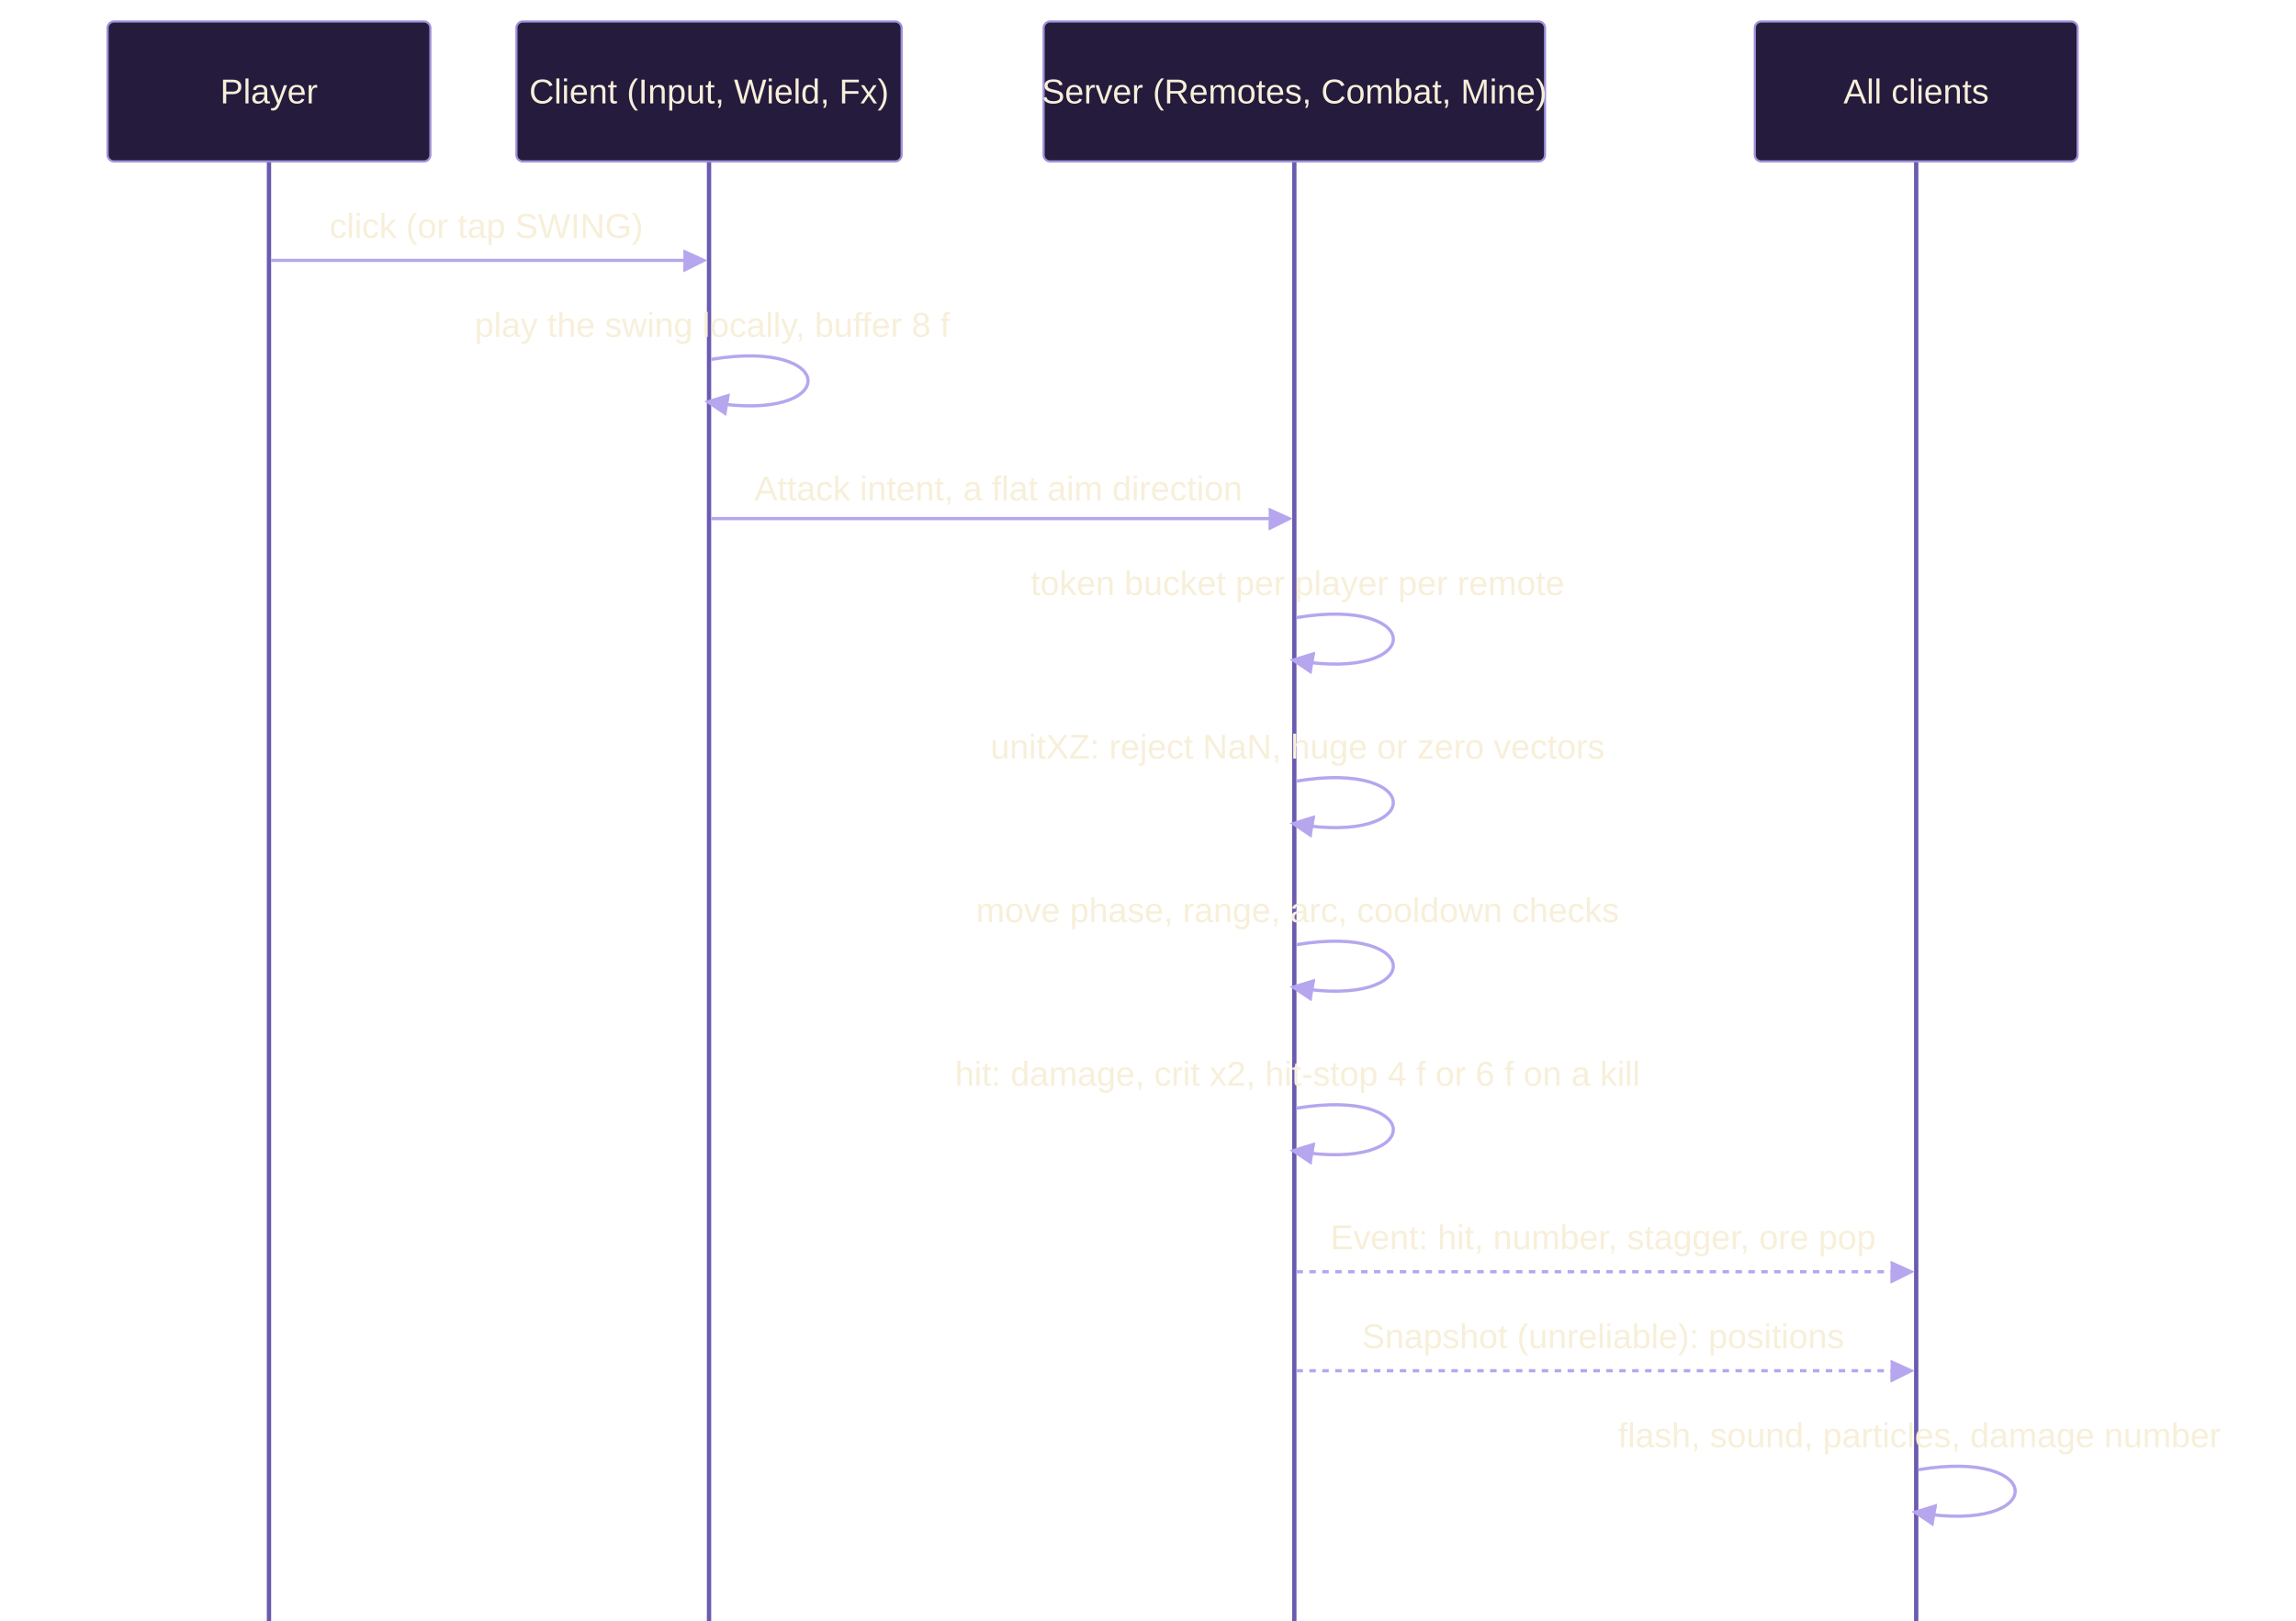
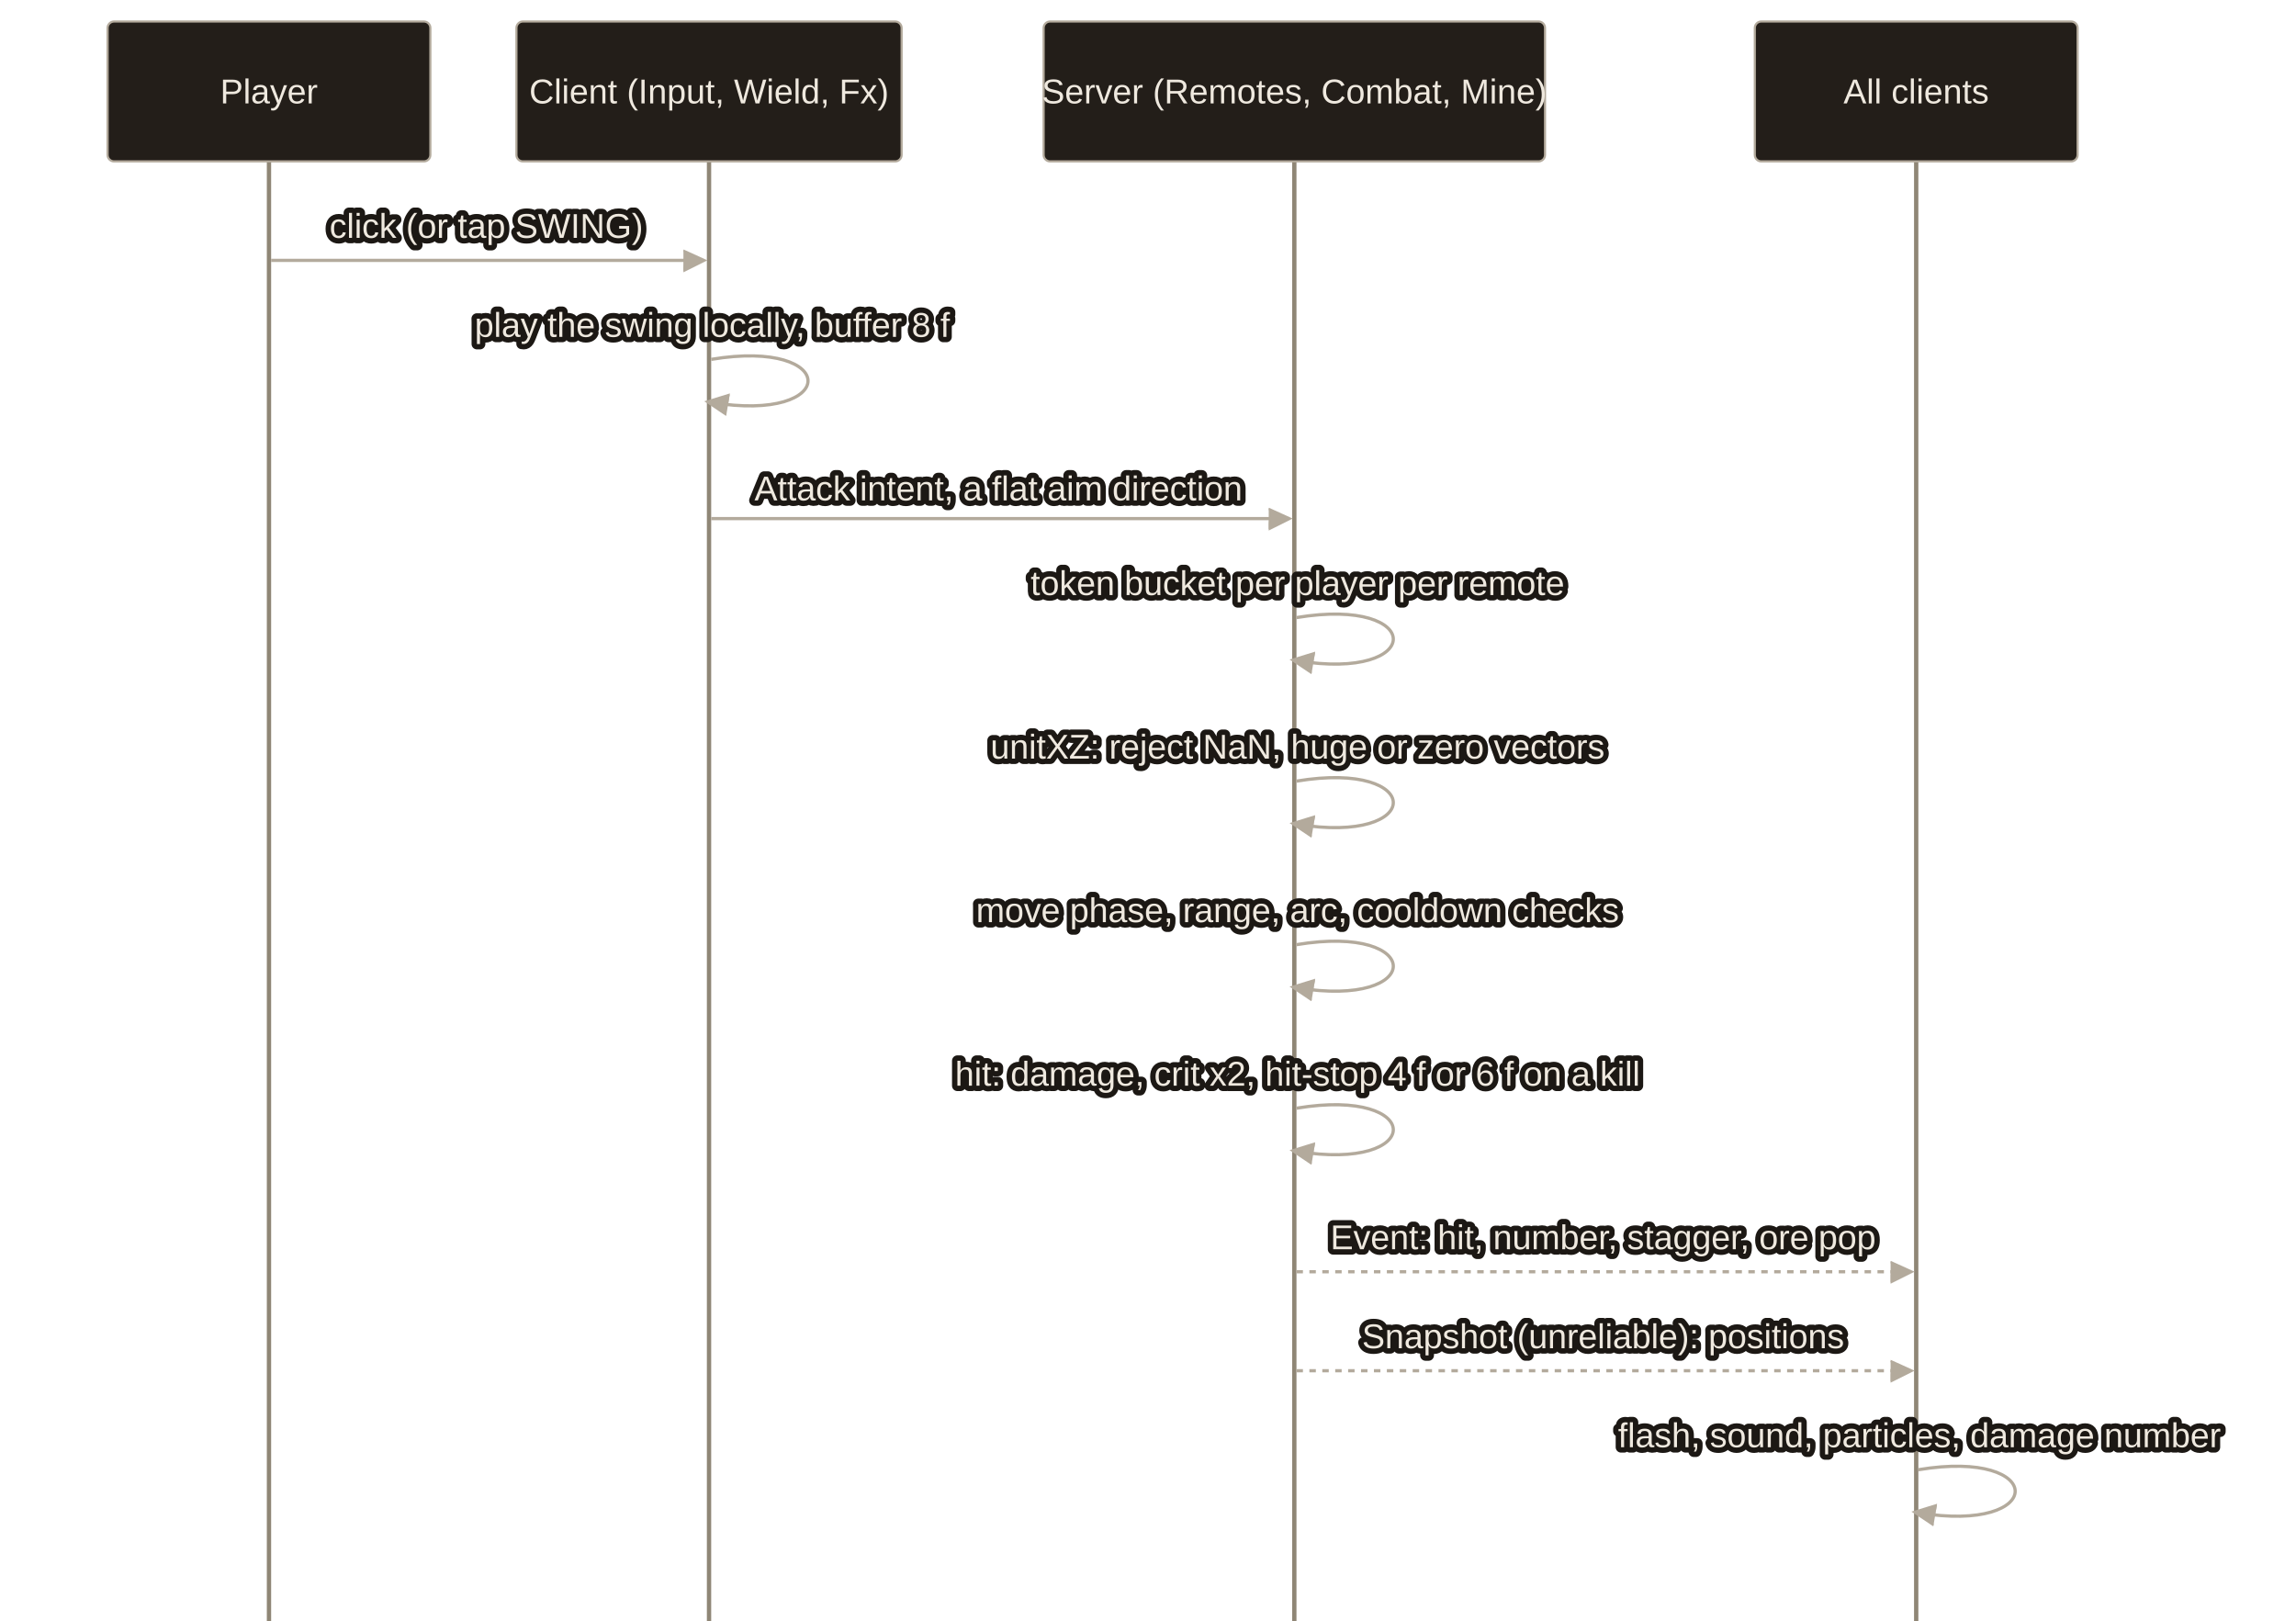
<svg xmlns="http://www.w3.org/2000/svg" id="my-svg" width="1067" height="753" viewBox="-50 -10 1067 753" role="graphics-document document" aria-roledescription="sequence" style="background-color: transparent;">
  <g>
    <line id="actor3" x1="840.5" y1="65" x2="840.5" y2="2000" class="actor-line 200" stroke-width="0.5px" stroke="#999" name="A" data-et="life-line" data-id="A" />
    <g id="root-3" data-et="participant" data-type="participant" data-id="A">
      <rect x="765.5" y="0" fill="#eaeaea" stroke="#666" width="150" height="65" name="A" rx="3" ry="3" class="actor actor-top" />
      <text x="840.5" y="32.5" dominant-baseline="central" alignment-baseline="central" class="actor actor-box" style="text-anchor: middle; font-size: 16px; font-weight: 400;">
        <tspan x="840.5" dy="0">All clients</tspan>
      </text>
    </g>
  </g>
  <g>
    <line id="actor2" x1="551.5" y1="65" x2="551.5" y2="2000" class="actor-line 200" stroke-width="0.5px" stroke="#999" name="S" data-et="life-line" data-id="S" />
    <g id="root-2" data-et="participant" data-type="participant" data-id="S">
      <rect x="435" y="0" fill="#eaeaea" stroke="#666" width="233" height="65" name="S" rx="3" ry="3" class="actor actor-top" />
      <text x="551.5" y="32.5" dominant-baseline="central" alignment-baseline="central" class="actor actor-box" style="text-anchor: middle; font-size: 16px; font-weight: 400;">
        <tspan x="551.5" dy="0">Server (Remotes, Combat, Mine)</tspan>
      </text>
    </g>
  </g>
  <g>
    <line id="actor1" x1="279.5" y1="65" x2="279.5" y2="2000" class="actor-line 200" stroke-width="0.5px" stroke="#999" name="C" data-et="life-line" data-id="C" />
    <g id="root-1" data-et="participant" data-type="participant" data-id="C">
      <rect x="190" y="0" fill="#eaeaea" stroke="#666" width="179" height="65" name="C" rx="3" ry="3" class="actor actor-top" />
      <text x="279.5" y="32.5" dominant-baseline="central" alignment-baseline="central" class="actor actor-box" style="text-anchor: middle; font-size: 16px; font-weight: 400;">
        <tspan x="279.5" dy="0">Client (Input, Wield, Fx)</tspan>
      </text>
    </g>
  </g>
  <g>
    <line id="actor0" x1="75" y1="65" x2="75" y2="2000" class="actor-line 200" stroke-width="0.5px" stroke="#999" name="P" data-et="life-line" data-id="P" />
    <g id="root-0" data-et="participant" data-type="participant" data-id="P">
      <rect x="0" y="0" fill="#eaeaea" stroke="#666" width="150" height="65" name="P" rx="3" ry="3" class="actor actor-top" />
      <text x="75" y="32.5" dominant-baseline="central" alignment-baseline="central" class="actor actor-box" style="text-anchor: middle; font-size: 16px; font-weight: 400;">
        <tspan x="75" dy="0">Player</tspan>
      </text>
    </g>
  </g>
-   <style>#my-svg{font-family:Arial,Helvetica,sans-serif;font-size:15px;fill:#f7efd9;}@keyframes edge-animation-frame{from{stroke-dashoffset:0;}}@keyframes dash{to{stroke-dashoffset:0;}}#my-svg .edge-animation-slow{stroke-dasharray:9,5!important;stroke-dashoffset:900;animation:dash 50s linear infinite;stroke-linecap:round;}#my-svg .edge-animation-fast{stroke-dasharray:9,5!important;stroke-dashoffset:900;animation:dash 20s linear infinite;stroke-linecap:round;}#my-svg .error-icon{fill:#1a142c;}#my-svg .error-text{fill:#e5ebd3;stroke:#e5ebd3;}#my-svg .edge-thickness-normal{stroke-width:1px;}#my-svg .edge-thickness-thick{stroke-width:3.5px;}#my-svg .edge-pattern-solid{stroke-dasharray:0;}#my-svg .edge-thickness-invisible{stroke-width:0;fill:none;}#my-svg .edge-pattern-dashed{stroke-dasharray:3;}#my-svg .edge-pattern-dotted{stroke-dasharray:2;}#my-svg .marker{fill:#b6a6ee;stroke:#b6a6ee;}#my-svg .marker.cross{stroke:#b6a6ee;}#my-svg svg{font-family:Arial,Helvetica,sans-serif;font-size:15px;}#my-svg p{margin:0;}#my-svg .actor{stroke:#9d8fd6;fill:#241b3d;stroke-width:1;}#my-svg rect.actor.outer-path[data-look="neo"]{filter:drop-shadow( 1px 2px 2px rgba(185,185,185,1));}#my-svg rect.note[data-look="neo"]{stroke:#ffc043;fill:#3d300f;filter:drop-shadow( 1px 2px 2px rgba(185,185,185,1));}#my-svg text.actor&gt;tspan{fill:#f7efd9;stroke:none;}#my-svg .actor-line{stroke:#6b5bb0;}#my-svg .innerArc{stroke-width:1.5;stroke-dasharray:none;}#my-svg .messageLine0{stroke-width:1.5;stroke-dasharray:none;stroke:#b6a6ee;}#my-svg .messageLine1{stroke-width:1.5;stroke-dasharray:2,2;stroke:#b6a6ee;}#my-svg [id$="-arrowhead"] path{fill:#b6a6ee;stroke:#b6a6ee;}#my-svg .sequenceNumber{fill:#120d1f;}#my-svg [id$="-sequencenumber"]{fill:#b6a6ee;}#my-svg [id$="-crosshead"] path{fill:#b6a6ee;stroke:#b6a6ee;}#my-svg .messageText{fill:#f7efd9;stroke:none;}#my-svg .labelBox{stroke:#9d8fd6;fill:#241b3d;filter:none;}#my-svg .labelText,#my-svg .labelText&gt;tspan{fill:#f7efd9;stroke:none;}#my-svg .loopText,#my-svg .loopText&gt;tspan{fill:#f7efd9;stroke:none;}#my-svg .sectionTitle,#my-svg .sectionTitle&gt;tspan{fill:#f7efd9;stroke:none;}#my-svg .loopLine{stroke-width:2px;stroke-dasharray:2,2;stroke:#9d8fd6;fill:#9d8fd6;}#my-svg .note{stroke:#ffc043;fill:#3d300f;}#my-svg .noteText,#my-svg .noteText&gt;tspan{fill:#fff3d6;stroke:none;font-weight:normal;}#my-svg .activation0{fill:#3a2d63;stroke:hsl(255, 37.5%, 2.549%);}#my-svg .activation1{fill:#3a2d63;stroke:hsl(255, 37.5%, 2.549%);}#my-svg .activation2{fill:#3a2d63;stroke:hsl(255, 37.5%, 2.549%);}#my-svg .actorPopupMenu{position:absolute;}#my-svg .actorPopupMenuPanel{position:absolute;fill:#241b3d;box-shadow:0px 8px 16px 0px rgba(0,0,0,0.2);filter:drop-shadow(3px 5px 2px rgb(0 0 0 / 0.4));}#my-svg .actor-man circle,#my-svg line{fill:#241b3d;stroke-width:2px;}#my-svg g rect.rect{filter:drop-shadow( 1px 2px 2px rgba(185,185,185,1));stroke:#9d8fd6;}#my-svg .node .neo-node{stroke:#9d8fd6;}#my-svg [data-look="neo"].node rect,#my-svg [data-look="neo"].cluster rect,#my-svg [data-look="neo"].node polygon{stroke:#9d8fd6;filter:drop-shadow( 1px 2px 2px rgba(185,185,185,1));}#my-svg [data-look="neo"].swimlane.cluster rect{filter:none;}#my-svg [data-look="neo"].node path{stroke:#9d8fd6;stroke-width:1px;}#my-svg [data-look="neo"].node .outer-path{filter:drop-shadow( 1px 2px 2px rgba(185,185,185,1));}#my-svg [data-look="neo"].node .neo-line path{stroke:#9d8fd6;filter:none;}#my-svg [data-look="neo"].node circle{stroke:#9d8fd6;filter:drop-shadow( 1px 2px 2px rgba(185,185,185,1));}#my-svg [data-look="neo"].node circle .state-start{fill:#000000;}#my-svg [data-look="neo"].icon-shape .icon{fill:#9d8fd6;filter:drop-shadow( 1px 2px 2px rgba(185,185,185,1));}#my-svg [data-look="neo"].icon-shape .icon-neo path{stroke:#9d8fd6;filter:drop-shadow( 1px 2px 2px rgba(185,185,185,1));}#my-svg :root{--mermaid-font-family:"trebuchet ms",verdana,arial,sans-serif;}</style>
+   <style>#my-svg{font-family:Arial,Helvetica,sans-serif;font-size:15px;fill:#efe9df;}@keyframes edge-animation-frame{from{stroke-dashoffset:0;}}@keyframes dash{to{stroke-dashoffset:0;}}#my-svg .edge-animation-slow{stroke-dasharray:9,5!important;stroke-dashoffset:900;animation:dash 50s linear infinite;stroke-linecap:round;}#my-svg .edge-animation-fast{stroke-dasharray:9,5!important;stroke-dashoffset:900;animation:dash 20s linear infinite;stroke-linecap:round;}#my-svg .error-icon{fill:#1f1b16;}#my-svg .error-text{fill:#e5ebd3;stroke:#e5ebd3;}#my-svg .edge-thickness-normal{stroke-width:1px;}#my-svg .edge-thickness-thick{stroke-width:3.5px;}#my-svg .edge-pattern-solid{stroke-dasharray:0;}#my-svg .edge-thickness-invisible{stroke-width:0;fill:none;}#my-svg .edge-pattern-dashed{stroke-dasharray:3;}#my-svg .edge-pattern-dotted{stroke-dasharray:2;}#my-svg .marker{fill:#b3aa9c;stroke:#b3aa9c;}#my-svg .marker.cross{stroke:#b3aa9c;}#my-svg svg{font-family:Arial,Helvetica,sans-serif;font-size:15px;}#my-svg p{margin:0;}#my-svg .actor{stroke:#b3aa9c;fill:#231e19;stroke-width:1;}#my-svg rect.actor.outer-path[data-look="neo"]{filter:drop-shadow( 1px 2px 2px rgba(185,185,185,1));}#my-svg rect.note[data-look="neo"]{stroke:#e6c46c;fill:#3a3018;filter:drop-shadow( 1px 2px 2px rgba(185,185,185,1));}#my-svg text.actor&gt;tspan{fill:#efe9df;stroke:none;}#my-svg .actor-line{stroke:#8f8676;}#my-svg .innerArc{stroke-width:1.5;stroke-dasharray:none;}#my-svg .messageLine0{stroke-width:1.5;stroke-dasharray:none;stroke:#b3aa9c;}#my-svg .messageLine1{stroke-width:1.5;stroke-dasharray:2,2;stroke:#b3aa9c;}#my-svg [id$="-arrowhead"] path{fill:#b3aa9c;stroke:#b3aa9c;}#my-svg .sequenceNumber{fill:#1c1814;}#my-svg [id$="-sequencenumber"]{fill:#b3aa9c;}#my-svg [id$="-crosshead"] path{fill:#b3aa9c;stroke:#b3aa9c;}#my-svg .messageText{fill:#efe9df;stroke:none;}#my-svg .labelBox{stroke:#b3aa9c;fill:#231e19;filter:none;}#my-svg .labelText,#my-svg .labelText&gt;tspan{fill:#efe9df;stroke:none;}#my-svg .loopText,#my-svg .loopText&gt;tspan{fill:#efe9df;stroke:none;}#my-svg .sectionTitle,#my-svg .sectionTitle&gt;tspan{fill:#efe9df;stroke:none;}#my-svg .loopLine{stroke-width:2px;stroke-dasharray:2,2;stroke:#b3aa9c;fill:#b3aa9c;}#my-svg .note{stroke:#e6c46c;fill:#3a3018;}#my-svg .noteText,#my-svg .noteText&gt;tspan{fill:#f6f0e6;stroke:none;font-weight:normal;}#my-svg .activation0{fill:#4a4238;stroke:hsl(255, 37.5%, 2.549%);}#my-svg .activation1{fill:#4a4238;stroke:hsl(255, 37.5%, 2.549%);}#my-svg .activation2{fill:#4a4238;stroke:hsl(255, 37.5%, 2.549%);}#my-svg .actorPopupMenu{position:absolute;}#my-svg .actorPopupMenuPanel{position:absolute;fill:#231e19;box-shadow:0px 8px 16px 0px rgba(0,0,0,0.2);filter:drop-shadow(3px 5px 2px rgb(0 0 0 / 0.4));}#my-svg .actor-man circle,#my-svg line{fill:#231e19;stroke-width:2px;}#my-svg g rect.rect{filter:drop-shadow( 1px 2px 2px rgba(185,185,185,1));stroke:#b3aa9c;}#my-svg .node .neo-node{stroke:#b3aa9c;}#my-svg [data-look="neo"].node rect,#my-svg [data-look="neo"].cluster rect,#my-svg [data-look="neo"].node polygon{stroke:#b3aa9c;filter:drop-shadow( 1px 2px 2px rgba(185,185,185,1));}#my-svg [data-look="neo"].swimlane.cluster rect{filter:none;}#my-svg [data-look="neo"].node path{stroke:#b3aa9c;stroke-width:1px;}#my-svg [data-look="neo"].node .outer-path{filter:drop-shadow( 1px 2px 2px rgba(185,185,185,1));}#my-svg [data-look="neo"].node .neo-line path{stroke:#b3aa9c;filter:none;}#my-svg [data-look="neo"].node circle{stroke:#b3aa9c;filter:drop-shadow( 1px 2px 2px rgba(185,185,185,1));}#my-svg [data-look="neo"].node circle .state-start{fill:#000000;}#my-svg [data-look="neo"].icon-shape .icon{fill:#b3aa9c;filter:drop-shadow( 1px 2px 2px rgba(185,185,185,1));}#my-svg [data-look="neo"].icon-shape .icon-neo path{stroke:#b3aa9c;filter:drop-shadow( 1px 2px 2px rgba(185,185,185,1));}#my-svg :root{--mermaid-font-family:"trebuchet ms",verdana,arial,sans-serif;}#my-svg .messageText,#my-svg .noteText{paint-order:stroke;stroke:#1c1814;stroke-width:5px;stroke-linejoin:round;}</style>
  <g />
  <defs>
    <symbol id="my-svg-computer" width="24" height="24">
      <path transform="scale(.5)" d="M2 2v13h20v-13h-20zm18 11h-16v-9h16v9zm-10.228 6l.466-1h3.524l.467 1h-4.457zm14.228 3h-24l2-6h2.104l-1.33 4h18.45l-1.297-4h2.073l2 6zm-5-10h-14v-7h14v7z" />
    </symbol>
  </defs>
  <defs>
    <symbol id="my-svg-database" fill-rule="evenodd" clip-rule="evenodd">
      <path transform="scale(.5)" d="M12.258.001l.256.004.255.005.253.008.251.01.249.012.247.015.246.016.242.019.241.02.239.023.236.024.233.027.231.028.229.031.225.032.223.034.22.036.217.038.214.04.211.041.208.043.205.045.201.046.198.048.194.05.191.051.187.053.183.054.18.056.175.057.172.059.168.06.163.061.16.063.155.064.15.066.074.033.073.033.071.034.07.034.069.035.068.035.067.035.066.035.064.036.064.036.062.036.06.036.06.037.058.037.058.037.055.038.055.038.053.038.052.038.051.039.05.039.048.039.047.039.045.04.044.04.043.04.041.04.04.041.039.041.037.041.036.041.034.041.033.042.032.042.03.042.029.042.027.042.026.043.024.043.023.043.021.043.02.043.018.044.017.043.015.044.013.044.012.044.011.045.009.044.007.045.006.045.004.045.002.045.001.045v17l-.001.045-.002.045-.004.045-.006.045-.007.045-.009.044-.011.045-.012.044-.013.044-.015.044-.017.043-.018.044-.02.043-.021.043-.023.043-.024.043-.026.043-.027.042-.029.042-.03.042-.032.042-.033.042-.034.041-.036.041-.037.041-.039.041-.04.041-.041.04-.043.04-.044.04-.045.04-.047.039-.048.039-.05.039-.051.039-.052.038-.053.038-.055.038-.055.038-.058.037-.058.037-.06.037-.06.036-.062.036-.064.036-.064.036-.066.035-.067.035-.068.035-.069.035-.07.034-.071.034-.073.033-.074.033-.15.066-.155.064-.16.063-.163.061-.168.06-.172.059-.175.057-.18.056-.183.054-.187.053-.191.051-.194.05-.198.048-.201.046-.205.045-.208.043-.211.041-.214.04-.217.038-.22.036-.223.034-.225.032-.229.031-.231.028-.233.027-.236.024-.239.023-.241.02-.242.019-.246.016-.247.015-.249.012-.251.01-.253.008-.255.005-.256.004-.258.001-.258-.001-.256-.004-.255-.005-.253-.008-.251-.01-.249-.012-.247-.015-.245-.016-.243-.019-.241-.02-.238-.023-.236-.024-.234-.027-.231-.028-.228-.031-.226-.032-.223-.034-.22-.036-.217-.038-.214-.04-.211-.041-.208-.043-.204-.045-.201-.046-.198-.048-.195-.05-.19-.051-.187-.053-.184-.054-.179-.056-.176-.057-.172-.059-.167-.06-.164-.061-.159-.063-.155-.064-.151-.066-.074-.033-.072-.033-.072-.034-.07-.034-.069-.035-.068-.035-.067-.035-.066-.035-.064-.036-.063-.036-.062-.036-.061-.036-.06-.037-.058-.037-.057-.037-.056-.038-.055-.038-.053-.038-.052-.038-.051-.039-.049-.039-.049-.039-.046-.039-.046-.04-.044-.04-.043-.04-.041-.04-.04-.041-.039-.041-.037-.041-.036-.041-.034-.041-.033-.042-.032-.042-.03-.042-.029-.042-.027-.042-.026-.043-.024-.043-.023-.043-.021-.043-.02-.043-.018-.044-.017-.043-.015-.044-.013-.044-.012-.044-.011-.045-.009-.044-.007-.045-.006-.045-.004-.045-.002-.045-.001-.045v-17l.001-.045.002-.045.004-.045.006-.045.007-.045.009-.044.011-.045.012-.044.013-.044.015-.044.017-.043.018-.044.02-.043.021-.043.023-.043.024-.043.026-.043.027-.042.029-.042.03-.042.032-.042.033-.042.034-.041.036-.041.037-.041.039-.041.04-.041.041-.04.043-.04.044-.04.046-.04.046-.039.049-.039.049-.039.051-.039.052-.038.053-.038.055-.038.056-.038.057-.037.058-.037.06-.037.061-.036.062-.036.063-.036.064-.036.066-.035.067-.035.068-.035.069-.035.07-.034.072-.034.072-.033.074-.033.151-.066.155-.064.159-.063.164-.061.167-.06.172-.059.176-.057.179-.056.184-.054.187-.053.19-.051.195-.05.198-.048.201-.046.204-.045.208-.043.211-.041.214-.04.217-.038.22-.036.223-.034.226-.032.228-.031.231-.028.234-.027.236-.024.238-.023.241-.02.243-.019.245-.016.247-.015.249-.012.251-.01.253-.008.255-.005.256-.004.258-.001.258.001zm-9.258 20.499v.01l.001.021.003.021.004.022.005.021.006.022.007.022.009.023.01.022.011.023.012.023.013.023.015.023.016.024.017.023.018.024.019.024.021.024.022.025.023.024.024.025.052.049.056.05.061.051.066.051.07.051.075.051.079.052.084.052.088.052.092.052.097.052.102.051.105.052.11.052.114.051.119.051.123.051.127.05.131.05.135.05.139.048.144.049.147.047.152.047.155.047.16.045.163.045.167.043.171.043.176.041.178.041.183.039.187.039.19.037.194.035.197.035.202.033.204.031.209.03.212.029.216.027.219.025.222.024.226.021.23.02.233.018.236.016.24.015.243.012.246.01.249.008.253.005.256.004.259.001.26-.001.257-.004.254-.005.25-.008.247-.011.244-.012.241-.014.237-.016.233-.018.231-.021.226-.021.224-.024.22-.026.216-.027.212-.028.21-.031.205-.031.202-.034.198-.034.194-.036.191-.037.187-.039.183-.04.179-.04.175-.042.172-.043.168-.044.163-.045.16-.046.155-.046.152-.047.148-.048.143-.049.139-.049.136-.05.131-.05.126-.05.123-.051.118-.052.114-.051.11-.052.106-.052.101-.052.096-.052.092-.052.088-.053.083-.051.079-.052.074-.052.07-.051.065-.051.06-.051.056-.05.051-.05.023-.024.023-.025.021-.024.02-.024.019-.024.018-.024.017-.024.015-.023.014-.024.013-.023.012-.023.01-.023.01-.022.008-.022.006-.022.006-.022.004-.022.004-.021.001-.021.001-.021v-4.127l-.077.055-.08.053-.083.054-.085.053-.087.052-.09.052-.093.051-.095.05-.097.05-.1.049-.102.049-.105.048-.106.047-.109.047-.111.046-.114.045-.115.045-.118.044-.12.043-.122.042-.124.042-.126.041-.128.04-.13.04-.132.038-.134.038-.135.037-.138.037-.139.035-.142.035-.143.034-.144.033-.147.032-.148.031-.15.03-.151.03-.153.029-.154.027-.156.027-.158.026-.159.025-.161.024-.162.023-.163.022-.165.021-.166.02-.167.019-.169.018-.169.017-.171.016-.173.015-.173.014-.175.013-.175.012-.177.011-.178.01-.179.008-.179.008-.181.006-.182.005-.182.004-.184.003-.184.002h-.37l-.184-.002-.184-.003-.182-.004-.182-.005-.181-.006-.179-.008-.179-.008-.178-.01-.176-.011-.176-.012-.175-.013-.173-.014-.172-.015-.171-.016-.17-.017-.169-.018-.167-.019-.166-.02-.165-.021-.163-.022-.162-.023-.161-.024-.159-.025-.157-.026-.156-.027-.155-.027-.153-.029-.151-.03-.15-.03-.148-.031-.146-.032-.145-.033-.143-.034-.141-.035-.14-.035-.137-.037-.136-.037-.134-.038-.132-.038-.13-.04-.128-.04-.126-.041-.124-.042-.122-.042-.12-.044-.117-.043-.116-.045-.113-.045-.112-.046-.109-.047-.106-.047-.105-.048-.102-.049-.1-.049-.097-.05-.095-.05-.093-.052-.09-.051-.087-.052-.085-.053-.083-.054-.08-.054-.077-.054v4.127zm0-5.654v.011l.001.021.003.021.004.021.005.022.006.022.007.022.009.022.01.022.011.023.012.023.013.023.015.024.016.023.017.024.018.024.019.024.021.024.022.024.023.025.024.024.052.05.056.05.061.05.066.051.07.051.075.052.079.051.084.052.088.052.092.052.097.052.102.052.105.052.11.051.114.051.119.052.123.05.127.051.131.05.135.049.139.049.144.048.147.048.152.047.155.046.16.045.163.045.167.044.171.042.176.042.178.04.183.04.187.038.19.037.194.036.197.034.202.033.204.032.209.03.212.028.216.027.219.025.222.024.226.022.23.02.233.018.236.016.24.014.243.012.246.01.249.008.253.006.256.003.259.001.26-.001.257-.003.254-.006.25-.008.247-.01.244-.012.241-.015.237-.016.233-.018.231-.02.226-.022.224-.024.22-.025.216-.027.212-.029.21-.03.205-.032.202-.033.198-.035.194-.036.191-.037.187-.039.183-.039.179-.041.175-.042.172-.043.168-.044.163-.045.16-.045.155-.047.152-.047.148-.048.143-.048.139-.05.136-.049.131-.05.126-.051.123-.051.118-.051.114-.052.11-.052.106-.052.101-.052.096-.052.092-.052.088-.052.083-.052.079-.052.074-.051.07-.052.065-.051.06-.05.056-.051.051-.049.023-.025.023-.024.021-.025.02-.024.019-.024.018-.024.017-.024.015-.023.014-.023.013-.024.012-.022.01-.023.01-.023.008-.022.006-.022.006-.022.004-.021.004-.022.001-.021.001-.021v-4.139l-.077.054-.08.054-.083.054-.085.052-.087.053-.09.051-.093.051-.095.051-.097.05-.1.049-.102.049-.105.048-.106.047-.109.047-.111.046-.114.045-.115.044-.118.044-.12.044-.122.042-.124.042-.126.041-.128.04-.13.039-.132.039-.134.038-.135.037-.138.036-.139.036-.142.035-.143.033-.144.033-.147.033-.148.031-.15.03-.151.03-.153.028-.154.028-.156.027-.158.026-.159.025-.161.024-.162.023-.163.022-.165.021-.166.02-.167.019-.169.018-.169.017-.171.016-.173.015-.173.014-.175.013-.175.012-.177.011-.178.009-.179.009-.179.007-.181.007-.182.005-.182.004-.184.003-.184.002h-.37l-.184-.002-.184-.003-.182-.004-.182-.005-.181-.007-.179-.007-.179-.009-.178-.009-.176-.011-.176-.012-.175-.013-.173-.014-.172-.015-.171-.016-.17-.017-.169-.018-.167-.019-.166-.02-.165-.021-.163-.022-.162-.023-.161-.024-.159-.025-.157-.026-.156-.027-.155-.028-.153-.028-.151-.03-.15-.03-.148-.031-.146-.033-.145-.033-.143-.033-.141-.035-.14-.036-.137-.036-.136-.037-.134-.038-.132-.039-.13-.039-.128-.04-.126-.041-.124-.042-.122-.043-.12-.043-.117-.044-.116-.044-.113-.046-.112-.046-.109-.046-.106-.047-.105-.048-.102-.049-.1-.049-.097-.05-.095-.051-.093-.051-.09-.051-.087-.053-.085-.052-.083-.054-.08-.054-.077-.054v4.139zm0-5.666v.011l.001.02.003.022.004.021.005.022.006.021.007.022.009.023.01.022.011.023.012.023.013.023.015.023.016.024.017.024.018.023.019.024.021.025.022.024.023.024.024.025.052.05.056.05.061.05.066.051.07.051.075.052.079.051.084.052.088.052.092.052.097.052.102.052.105.051.11.052.114.051.119.051.123.051.127.05.131.05.135.05.139.049.144.048.147.048.152.047.155.046.16.045.163.045.167.043.171.043.176.042.178.04.183.04.187.038.19.037.194.036.197.034.202.033.204.032.209.03.212.028.216.027.219.025.222.024.226.021.23.02.233.018.236.017.24.014.243.012.246.01.249.008.253.006.256.003.259.001.26-.001.257-.003.254-.006.25-.008.247-.01.244-.013.241-.014.237-.016.233-.018.231-.02.226-.022.224-.024.22-.025.216-.027.212-.029.21-.03.205-.032.202-.033.198-.035.194-.036.191-.037.187-.039.183-.039.179-.041.175-.042.172-.043.168-.044.163-.045.16-.045.155-.047.152-.047.148-.048.143-.049.139-.049.136-.049.131-.051.126-.05.123-.051.118-.052.114-.051.11-.052.106-.052.101-.052.096-.052.092-.052.088-.052.083-.052.079-.052.074-.052.07-.051.065-.051.06-.051.056-.05.051-.049.023-.025.023-.025.021-.024.02-.024.019-.024.018-.024.017-.024.015-.023.014-.024.013-.023.012-.023.01-.022.01-.023.008-.022.006-.022.006-.022.004-.022.004-.021.001-.021.001-.021v-4.153l-.077.054-.08.054-.083.053-.085.053-.087.053-.09.051-.093.051-.095.051-.097.05-.1.049-.102.048-.105.048-.106.048-.109.046-.111.046-.114.046-.115.044-.118.044-.12.043-.122.043-.124.042-.126.041-.128.04-.13.039-.132.039-.134.038-.135.037-.138.036-.139.036-.142.034-.143.034-.144.033-.147.032-.148.032-.15.03-.151.03-.153.028-.154.028-.156.027-.158.026-.159.024-.161.024-.162.023-.163.023-.165.021-.166.02-.167.019-.169.018-.169.017-.171.016-.173.015-.173.014-.175.013-.175.012-.177.01-.178.01-.179.009-.179.007-.181.006-.182.006-.182.004-.184.003-.184.001-.185.001-.185-.001-.184-.001-.184-.003-.182-.004-.182-.006-.181-.006-.179-.007-.179-.009-.178-.01-.176-.01-.176-.012-.175-.013-.173-.014-.172-.015-.171-.016-.17-.017-.169-.018-.167-.019-.166-.02-.165-.021-.163-.023-.162-.023-.161-.024-.159-.024-.157-.026-.156-.027-.155-.028-.153-.028-.151-.03-.15-.03-.148-.032-.146-.032-.145-.033-.143-.034-.141-.034-.14-.036-.137-.036-.136-.037-.134-.038-.132-.039-.13-.039-.128-.041-.126-.041-.124-.041-.122-.043-.12-.043-.117-.044-.116-.044-.113-.046-.112-.046-.109-.046-.106-.048-.105-.048-.102-.048-.1-.05-.097-.049-.095-.051-.093-.051-.09-.052-.087-.052-.085-.053-.083-.053-.08-.054-.077-.054v4.153zm8.74-8.179l-.257.004-.254.005-.25.008-.247.011-.244.012-.241.014-.237.016-.233.018-.231.021-.226.022-.224.023-.22.026-.216.027-.212.028-.21.031-.205.032-.202.033-.198.034-.194.036-.191.038-.187.038-.183.04-.179.041-.175.042-.172.043-.168.043-.163.045-.16.046-.155.046-.152.048-.148.048-.143.048-.139.049-.136.05-.131.05-.126.051-.123.051-.118.051-.114.052-.11.052-.106.052-.101.052-.096.052-.092.052-.088.052-.083.052-.079.052-.074.051-.07.052-.065.051-.06.05-.056.05-.051.05-.023.025-.023.024-.021.024-.02.025-.019.024-.018.024-.017.023-.015.024-.014.023-.013.023-.012.023-.01.023-.01.022-.008.022-.006.023-.006.021-.004.022-.004.021-.001.021-.001.021.001.021.001.021.004.021.004.022.006.021.006.023.008.022.01.022.01.023.012.023.013.023.014.023.015.024.017.023.018.024.019.024.02.025.021.024.023.024.023.025.051.05.056.05.06.05.065.051.07.052.074.051.079.052.083.052.088.052.092.052.096.052.101.052.106.052.11.052.114.052.118.051.123.051.126.051.131.05.136.05.139.049.143.048.148.048.152.048.155.046.16.046.163.045.168.043.172.043.175.042.179.041.183.04.187.038.191.038.194.036.198.034.202.033.205.032.21.031.212.028.216.027.22.026.224.023.226.022.231.021.233.018.237.016.241.014.244.012.247.011.25.008.254.005.257.004.26.001.26-.001.257-.004.254-.005.25-.008.247-.011.244-.012.241-.014.237-.016.233-.018.231-.021.226-.022.224-.023.22-.026.216-.027.212-.028.21-.031.205-.032.202-.033.198-.034.194-.036.191-.038.187-.038.183-.04.179-.041.175-.042.172-.043.168-.043.163-.045.16-.046.155-.046.152-.048.148-.048.143-.048.139-.049.136-.05.131-.05.126-.051.123-.051.118-.051.114-.052.11-.052.106-.052.101-.052.096-.052.092-.052.088-.052.083-.052.079-.052.074-.051.07-.052.065-.051.06-.05.056-.05.051-.05.023-.025.023-.024.021-.024.02-.025.019-.024.018-.024.017-.023.015-.024.014-.023.013-.023.012-.023.01-.023.01-.022.008-.022.006-.023.006-.021.004-.022.004-.021.001-.021.001-.021-.001-.021-.001-.021-.004-.021-.004-.022-.006-.021-.006-.023-.008-.022-.01-.022-.01-.023-.012-.023-.013-.023-.014-.023-.015-.024-.017-.023-.018-.024-.019-.024-.02-.025-.021-.024-.023-.024-.023-.025-.051-.05-.056-.05-.06-.05-.065-.051-.07-.052-.074-.051-.079-.052-.083-.052-.088-.052-.092-.052-.096-.052-.101-.052-.106-.052-.11-.052-.114-.052-.118-.051-.123-.051-.126-.051-.131-.05-.136-.05-.139-.049-.143-.048-.148-.048-.152-.048-.155-.046-.16-.046-.163-.045-.168-.043-.172-.043-.175-.042-.179-.041-.183-.04-.187-.038-.191-.038-.194-.036-.198-.034-.202-.033-.205-.032-.21-.031-.212-.028-.216-.027-.22-.026-.224-.023-.226-.022-.231-.021-.233-.018-.237-.016-.241-.014-.244-.012-.247-.011-.25-.008-.254-.005-.257-.004-.26-.001-.26.001z" />
    </symbol>
  </defs>
  <defs>
    <symbol id="my-svg-clock" width="24" height="24">
      <path transform="scale(.5)" d="M12 2c5.514 0 10 4.486 10 10s-4.486 10-10 10-10-4.486-10-10 4.486-10 10-10zm0-2c-6.627 0-12 5.373-12 12s5.373 12 12 12 12-5.373 12-12-5.373-12-12-12zm5.848 12.459c.202.038.202.333.001.372-1.907.361-6.045 1.111-6.547 1.111-.719 0-1.301-.582-1.301-1.301 0-.512.77-5.447 1.125-7.445.034-.192.312-.181.343.014l.985 6.238 5.394 1.011z" />
    </symbol>
  </defs>
  <defs>
    <marker id="my-svg-arrowhead" refX="7.9" refY="5" markerUnits="userSpaceOnUse" markerWidth="12" markerHeight="12" orient="auto-start-reverse">
      <path d="M -1 0 L 10 5 L 0 10 z" />
    </marker>
  </defs>
  <defs>
    <marker id="my-svg-crosshead" markerWidth="15" markerHeight="8" orient="auto" refX="4" refY="4.5">
      <path fill="none" stroke="#000000" stroke-width="1pt" d="M 1,2 L 6,7 M 6,2 L 1,7" style="stroke-dasharray: 0, 0;" />
    </marker>
  </defs>
  <defs>
    <marker id="my-svg-filled-head" refX="15.5" refY="7" markerWidth="20" markerHeight="28" orient="auto">
      <path d="M 18,7 L9,13 L14,7 L9,1 Z" />
    </marker>
  </defs>
  <defs>
    <marker id="my-svg-sequencenumber" refX="15" refY="15" markerWidth="60" markerHeight="40" orient="auto">
      <circle cx="15" cy="15" r="6" />
    </marker>
  </defs>
  <defs>
    <marker id="my-svg-solidTopArrowHead" refX="7.9" refY="7.25" markerUnits="userSpaceOnUse" markerWidth="12" markerHeight="12" orient="auto-start-reverse">
      <path d="M 0 0 L 10 8 L 0 8 z" />
    </marker>
  </defs>
  <defs>
    <marker id="my-svg-solidBottomArrowHead" refX="7.9" refY="0.75" markerUnits="userSpaceOnUse" markerWidth="12" markerHeight="12" orient="auto-start-reverse">
      <path d="M 0 0 L 10 0 L 0 8 z" />
    </marker>
  </defs>
  <defs>
    <marker id="my-svg-stickTopArrowHead" refX="7.5" refY="7" markerUnits="userSpaceOnUse" markerWidth="12" markerHeight="12" orient="auto-start-reverse">
      <path d="M 0 0 L 7 7" stroke="black" stroke-width="1.5" fill="none" />
    </marker>
  </defs>
  <defs>
    <marker id="my-svg-stickBottomArrowHead" refX="7.5" refY="0" markerUnits="userSpaceOnUse" markerWidth="12" markerHeight="12" orient="auto-start-reverse">
      <path d="M 0 7 L 7 0" stroke="black" stroke-width="1.5" fill="none" />
    </marker>
  </defs>
  <text x="176" y="80" text-anchor="middle" dominant-baseline="middle" alignment-baseline="middle" class="messageText" dy="1em" style="font-size: 16px; font-weight: 400;">click (or tap SWING)</text>
  <line x1="76" y1="111" x2="275.5" y2="111" class="messageLine0" data-et="message" data-id="i0" data-from="P" data-to="C" stroke-width="2" stroke="none" marker-end="url(#my-svg-arrowhead)" style="fill: none;" />
  <text x="281" y="126" text-anchor="middle" dominant-baseline="middle" alignment-baseline="middle" class="messageText" dy="1em" style="font-size: 16px; font-weight: 400;">play the swing locally, buffer 8 f</text>
  <path d="M 280.5,157 C 340.5,147 340.5,187 280.5,177" class="messageLine0" data-et="message" data-id="i1" data-from="C" data-to="C" stroke-width="2" stroke="none" marker-end="url(#my-svg-arrowhead)" style="fill: none;" />
  <text x="414" y="202" text-anchor="middle" dominant-baseline="middle" alignment-baseline="middle" class="messageText" dy="1em" style="font-size: 16px; font-weight: 400;">Attack intent, a flat aim direction</text>
  <line x1="280.5" y1="231" x2="547.5" y2="231" class="messageLine0" data-et="message" data-id="i2" data-from="C" data-to="S" stroke-width="2" stroke="none" marker-end="url(#my-svg-arrowhead)" style="fill: none;" />
  <text x="553" y="246" text-anchor="middle" dominant-baseline="middle" alignment-baseline="middle" class="messageText" dy="1em" style="font-size: 16px; font-weight: 400;">token bucket per player per remote</text>
  <path d="M 552.5,277 C 612.5,267 612.5,307 552.5,297" class="messageLine0" data-et="message" data-id="i3" data-from="S" data-to="S" stroke-width="2" stroke="none" marker-end="url(#my-svg-arrowhead)" style="fill: none;" />
  <text x="553" y="322" text-anchor="middle" dominant-baseline="middle" alignment-baseline="middle" class="messageText" dy="1em" style="font-size: 16px; font-weight: 400;">unitXZ: reject NaN, huge or zero vectors</text>
  <path d="M 552.5,353 C 612.5,343 612.5,383 552.5,373" class="messageLine0" data-et="message" data-id="i4" data-from="S" data-to="S" stroke-width="2" stroke="none" marker-end="url(#my-svg-arrowhead)" style="fill: none;" />
  <text x="553" y="398" text-anchor="middle" dominant-baseline="middle" alignment-baseline="middle" class="messageText" dy="1em" style="font-size: 16px; font-weight: 400;">move phase, range, arc, cooldown checks</text>
  <path d="M 552.5,429 C 612.5,419 612.5,459 552.5,449" class="messageLine0" data-et="message" data-id="i5" data-from="S" data-to="S" stroke-width="2" stroke="none" marker-end="url(#my-svg-arrowhead)" style="fill: none;" />
  <text x="553" y="474" text-anchor="middle" dominant-baseline="middle" alignment-baseline="middle" class="messageText" dy="1em" style="font-size: 16px; font-weight: 400;">hit: damage, crit x2, hit-stop 4 f or 6 f on a kill</text>
  <path d="M 552.5,505 C 612.5,495 612.5,535 552.5,525" class="messageLine0" data-et="message" data-id="i6" data-from="S" data-to="S" stroke-width="2" stroke="none" marker-end="url(#my-svg-arrowhead)" style="fill: none;" />
  <text x="695" y="550" text-anchor="middle" dominant-baseline="middle" alignment-baseline="middle" class="messageText" dy="1em" style="font-size: 16px; font-weight: 400;">Event: hit, number, stagger, ore pop</text>
  <line x1="552.5" y1="581" x2="836.5" y2="581" class="messageLine1" data-et="message" data-id="i7" data-from="S" data-to="A" stroke-width="2" stroke="none" marker-end="url(#my-svg-arrowhead)" style="stroke-dasharray: 3, 3; fill: none;" />
  <text x="695" y="596" text-anchor="middle" dominant-baseline="middle" alignment-baseline="middle" class="messageText" dy="1em" style="font-size: 16px; font-weight: 400;">Snapshot (unreliable): positions</text>
  <line x1="552.5" y1="627" x2="836.5" y2="627" class="messageLine1" data-et="message" data-id="i8" data-from="S" data-to="A" stroke-width="2" stroke="none" marker-end="url(#my-svg-arrowhead)" style="stroke-dasharray: 3, 3; fill: none;" />
  <text x="842" y="642" text-anchor="middle" dominant-baseline="middle" alignment-baseline="middle" class="messageText" dy="1em" style="font-size: 16px; font-weight: 400;">flash, sound, particles, damage number</text>
  <path d="M 841.5,673 C 901.5,663 901.5,703 841.5,693" class="messageLine0" data-et="message" data-id="i9" data-from="A" data-to="A" stroke-width="2" stroke="none" marker-end="url(#my-svg-arrowhead)" style="fill: none;" />
</svg>
